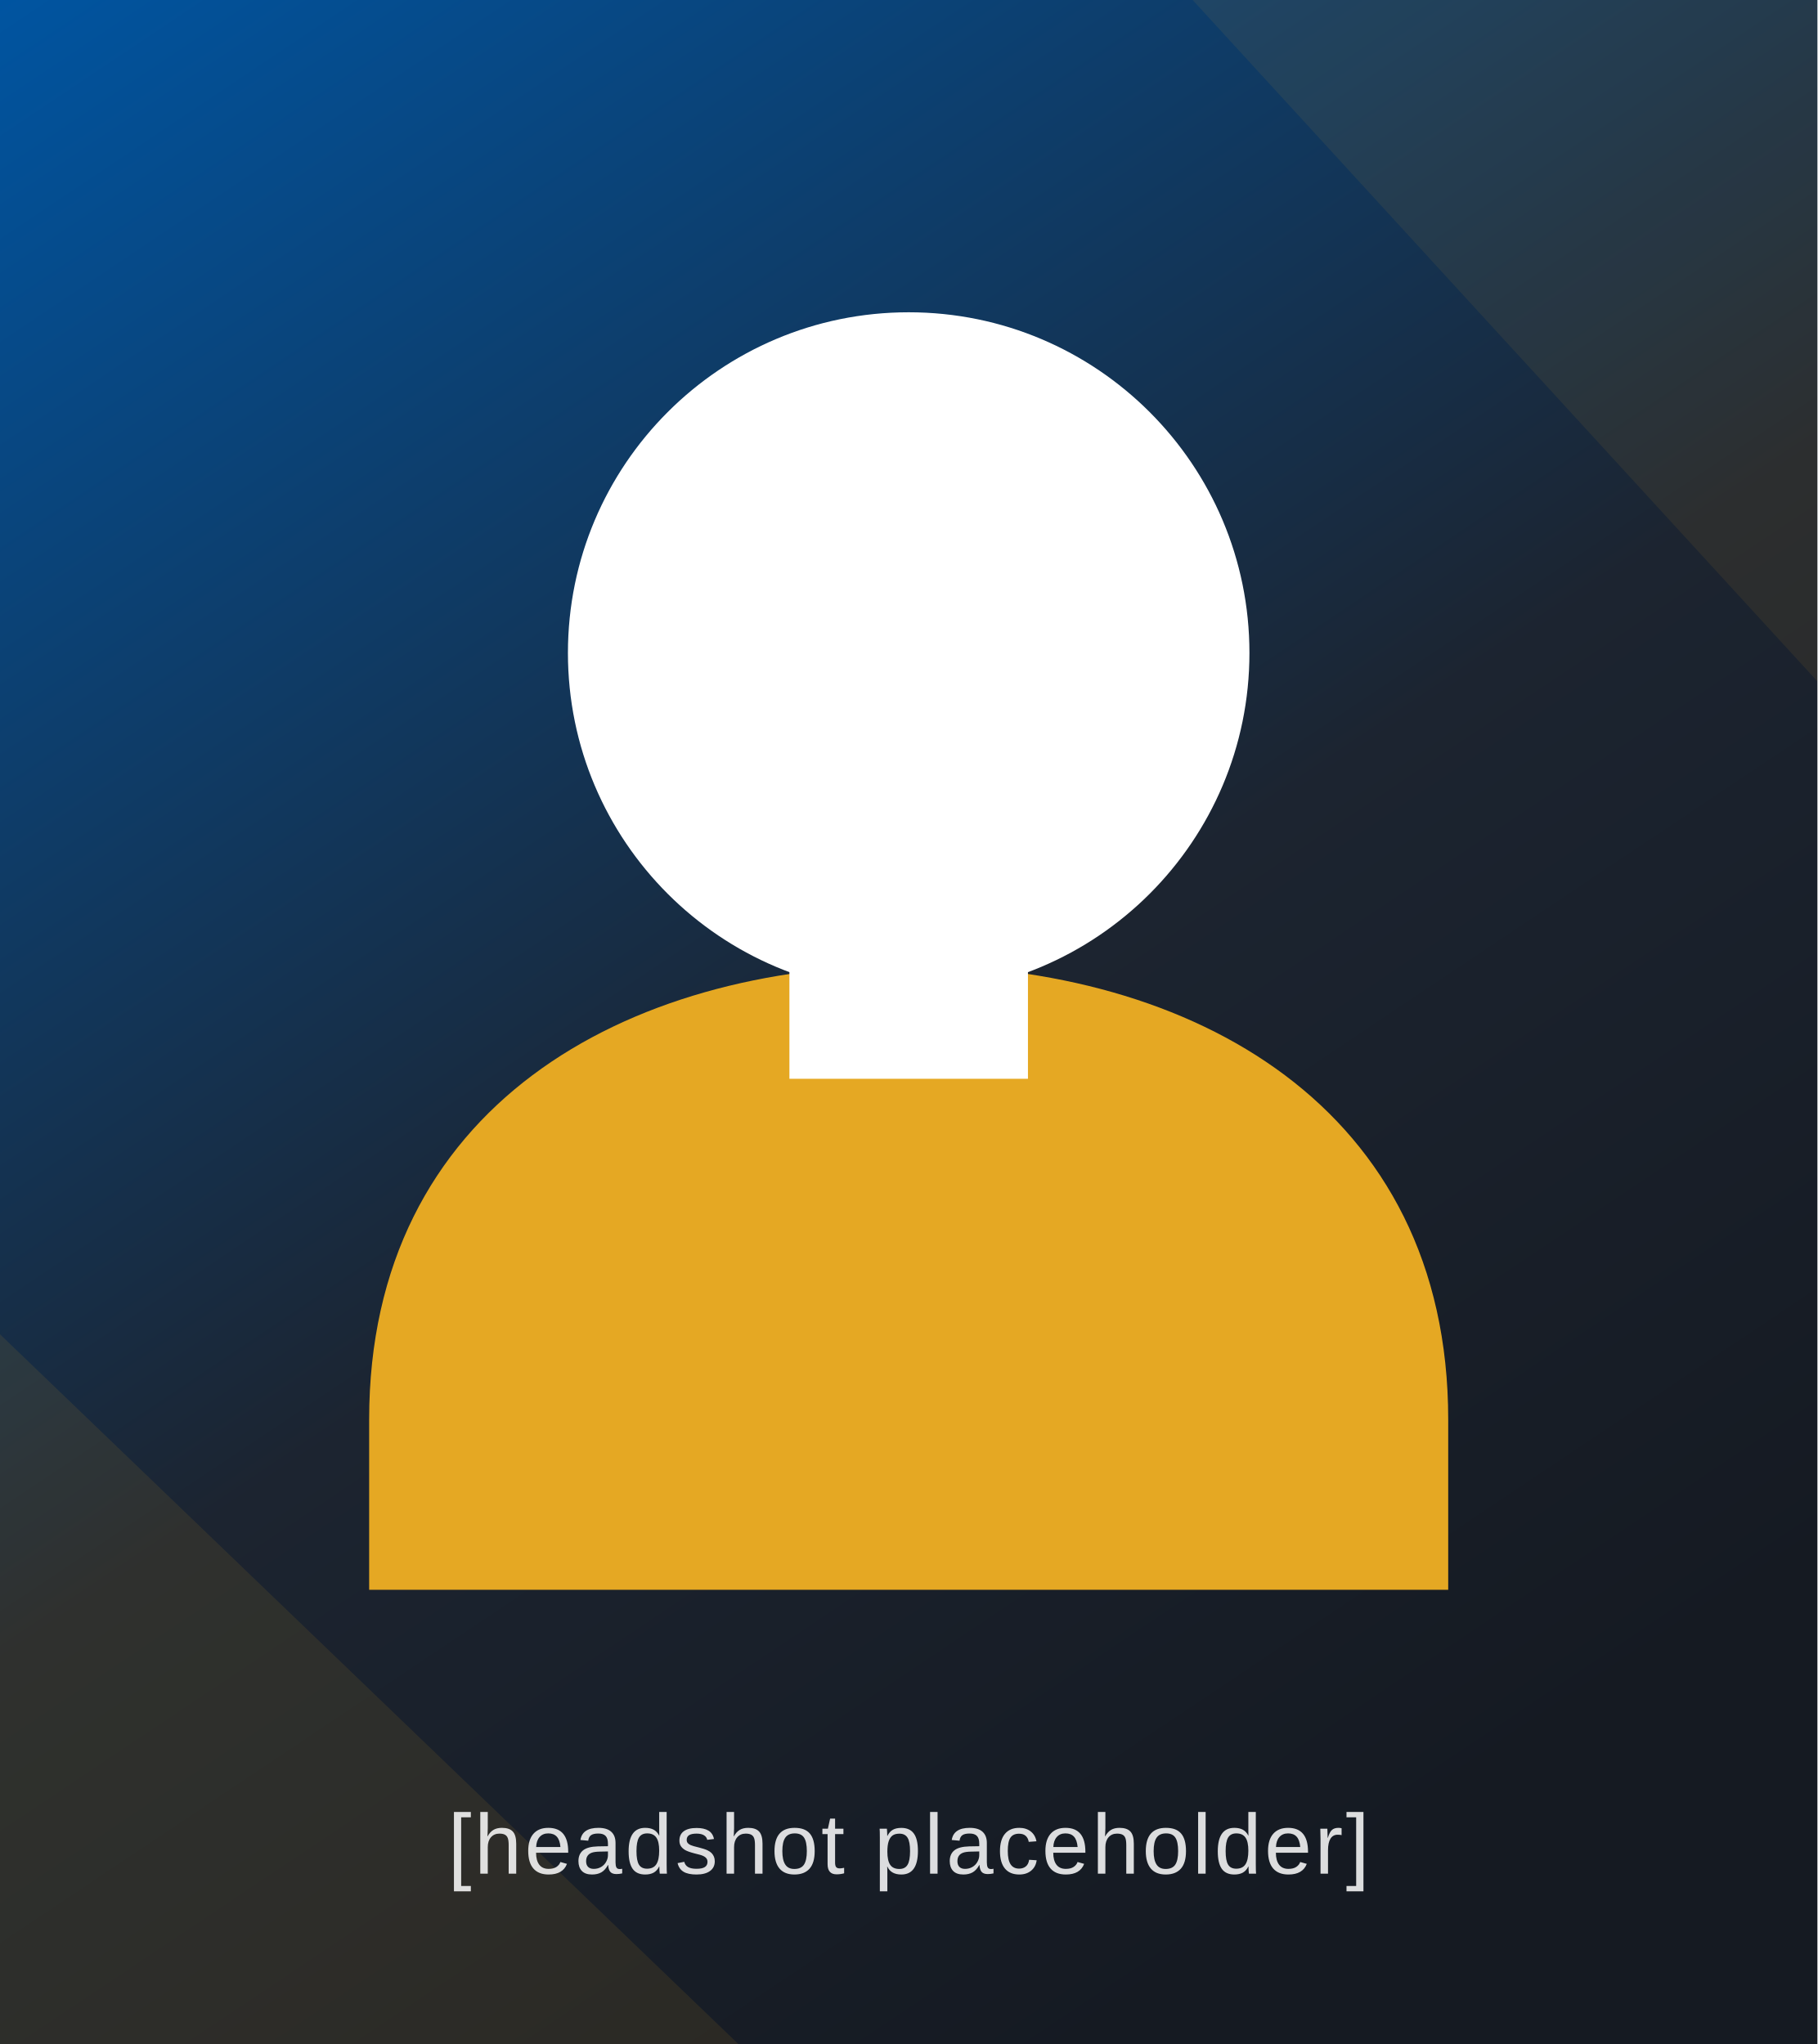
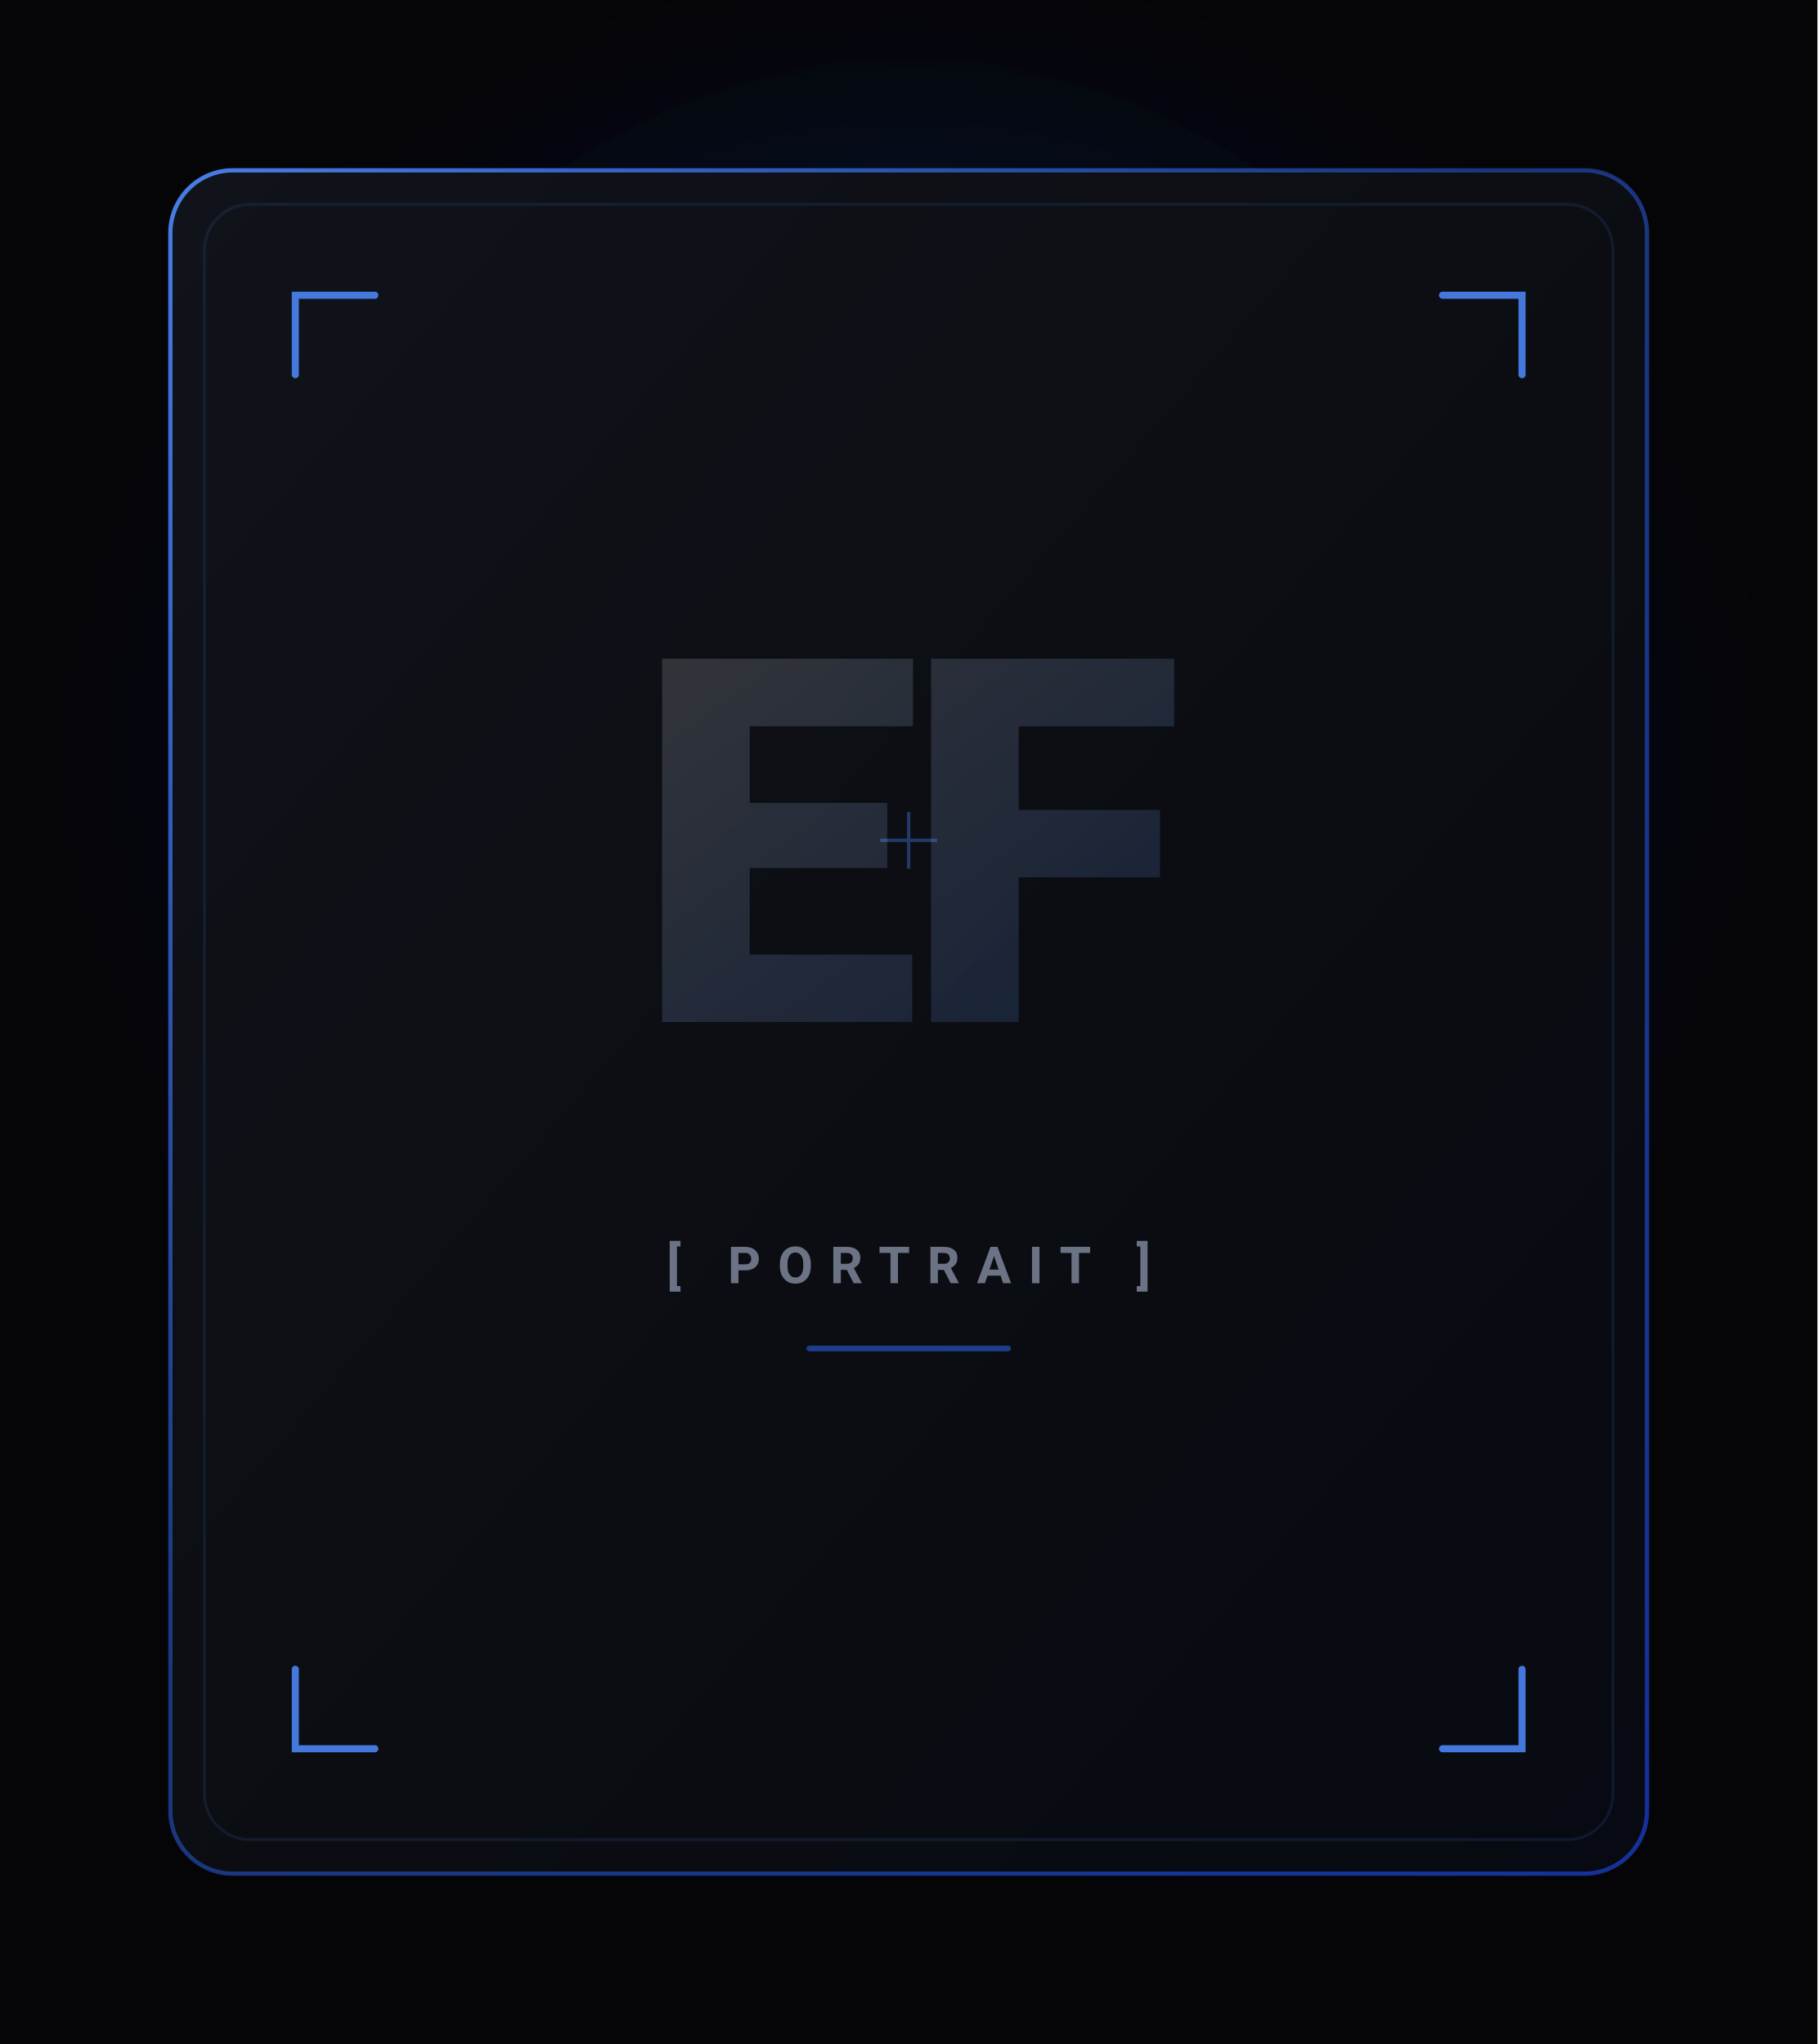
- <svg xmlns="http://www.w3.org/2000/svg" viewBox="0 0 640 720" width="100%" height="100%" preserveAspectRatio="xMidYMid slice" role="img" aria-labelledby="headshotTitle">
+ <svg xmlns="http://www.w3.org/2000/svg" viewBox="0 0 640 720" width="100%" height="100%" preserveAspectRatio="xMidYMid meet" role="img" aria-labelledby="portraitTitle">
  <defs>
-     <linearGradient id="portraitBg" x1="0" y1="0" x2="0.6" y2="1">
-       <stop offset="0" stop-color="#0055A2" />
-       <stop offset="0.6" stop-color="#1c2430" />
-       <stop offset="1" stop-color="#151a22" />
+     <linearGradient id="panelFill" x1="0" y1="0" x2="1" y2="1">
+       <stop offset="0%" stop-color="#10131a" />
+       <stop offset="55%" stop-color="#0b0d12" />
+       <stop offset="100%" stop-color="#070a12" />
    </linearGradient>
+     <linearGradient id="panelBorder" x1="0" y1="0" x2="1" y2="1">
+       <stop offset="0%" stop-color="#4f8bff" />
+       <stop offset="45%" stop-color="#2f6bff" stop-opacity="0.5" />
+       <stop offset="100%" stop-color="#1b3fd1" stop-opacity="0.8" />
+     </linearGradient>
+     <radialGradient id="panelAurora" cx="50%" cy="38%" r="60%">
+       <stop offset="0%" stop-color="#2f6bff" stop-opacity="0.42" />
+       <stop offset="60%" stop-color="#1b3fd1" stop-opacity="0.12" />
+       <stop offset="100%" stop-color="#1b3fd1" stop-opacity="0" />
+     </radialGradient>
+     <linearGradient id="monogram" x1="0" y1="0" x2="1" y2="1">
+       <stop offset="0%" stop-color="#f4f6fb" />
+       <stop offset="100%" stop-color="#4f8bff" />
+     </linearGradient>
+     <filter id="hsBlur" x="-50%" y="-50%" width="200%" height="200%">
+       <feGaussianBlur stdDeviation="46" />
+     </filter>
  </defs>
-   <rect width="640" height="720" fill="url(#portraitBg)" />
-   <polygon points="0,720 260,720 0,470" fill="#E5A823" opacity="0.10" />
-   <polygon points="640,0 640,240 420,0" fill="#E5A823" opacity="0.08" />
-   <g transform="translate(320 300)">
-     <path d="M-190 200 C-190 90 -100 40 0 40 C100 40 190 90 190 200 L190 260 L-190 260 Z" fill="#E5A823" />
-     <circle cx="0" cy="-70" r="120" fill="#ffffff" />
-     <rect x="-42" y="20" width="84" height="60" fill="#ffffff" />
+   <rect width="640" height="720" fill="#050507" />
+   <ellipse cx="320" cy="290" rx="260" ry="240" fill="url(#panelAurora)" filter="url(#hsBlur)" />
+   <rect x="60" y="60" width="520" height="600" rx="22" fill="url(#panelFill)" />
+   <rect x="60" y="60" width="520" height="600" rx="22" fill="none" stroke="url(#panelBorder)" stroke-width="1.5" opacity="0.9" />
+   <rect x="72" y="72" width="496" height="576" rx="16" fill="none" stroke="#4f8bff" stroke-width="1" opacity="0.12" />
+   <g stroke="#4f8bff" stroke-width="2.5" fill="none" stroke-linecap="round" opacity="0.85">
+     <path d="M 104 132 L 104 104 L 132 104" />
+     <path d="M 536 132 L 536 104 L 508 104" />
+     <path d="M 104 588 L 104 616 L 132 616" />
+     <path d="M 536 588 L 536 616 L 508 616" />
  </g>
-   <text x="320" y="660" text-anchor="middle" font-family="Arial, Helvetica, sans-serif" font-size="30" fill="#ffffff" opacity="0.85" letter-spacing="1">[headshot placeholder]</text>
+   <g stroke="#4f8bff" stroke-width="1.2" opacity="0.35">
+     <line x1="320" y1="286" x2="320" y2="306" />
+     <line x1="310" y1="296" x2="330" y2="296" />
+   </g>
+   <text x="320" y="360" text-anchor="middle" font-family="-apple-system, BlinkMacSystemFont, 'Segoe UI', Roboto, Helvetica, Arial, sans-serif" font-size="180" font-weight="800" letter-spacing="-6" fill="url(#monogram)" opacity="0.16">EF</text>
+   <text x="320" y="452" text-anchor="middle" font-family="-apple-system, BlinkMacSystemFont, 'Segoe UI', Roboto, Helvetica, Arial, sans-serif" font-size="18" font-weight="600" letter-spacing="6" fill="#6b7385">[ PORTRAIT ]</text>
+   <rect x="284" y="474" width="72" height="2" rx="1" fill="#2f6bff" opacity="0.5" />
</svg>
